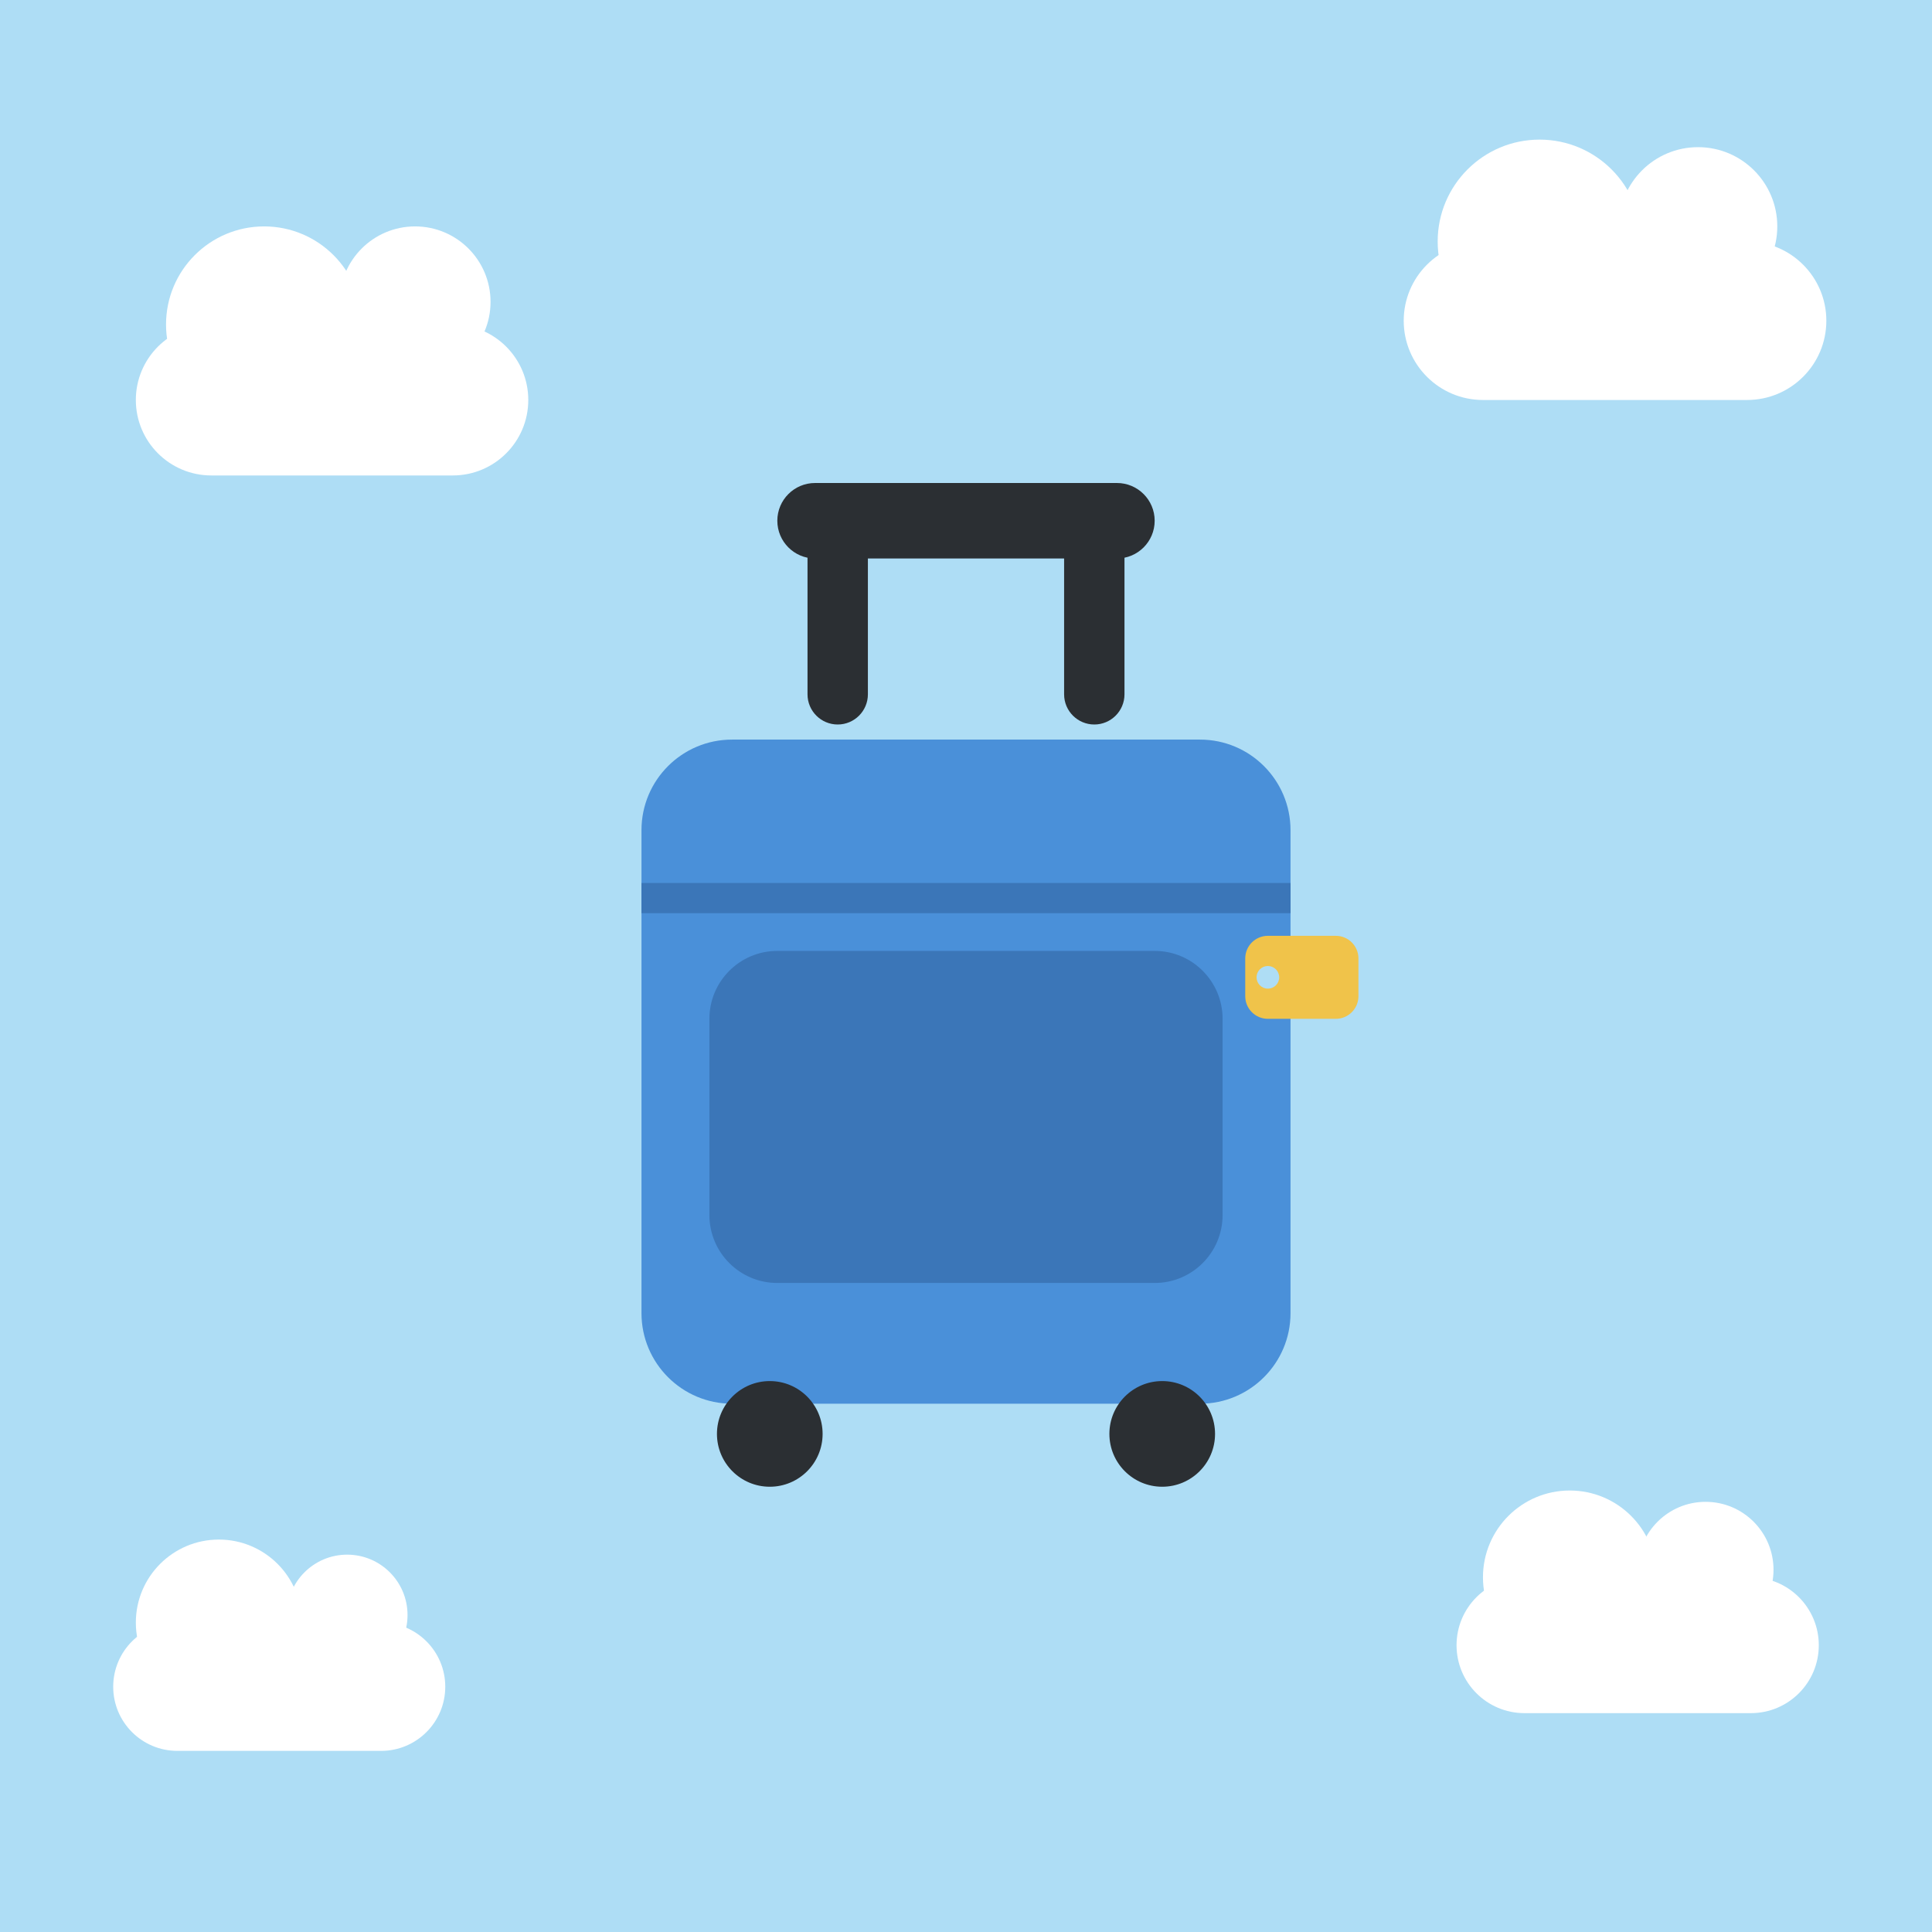
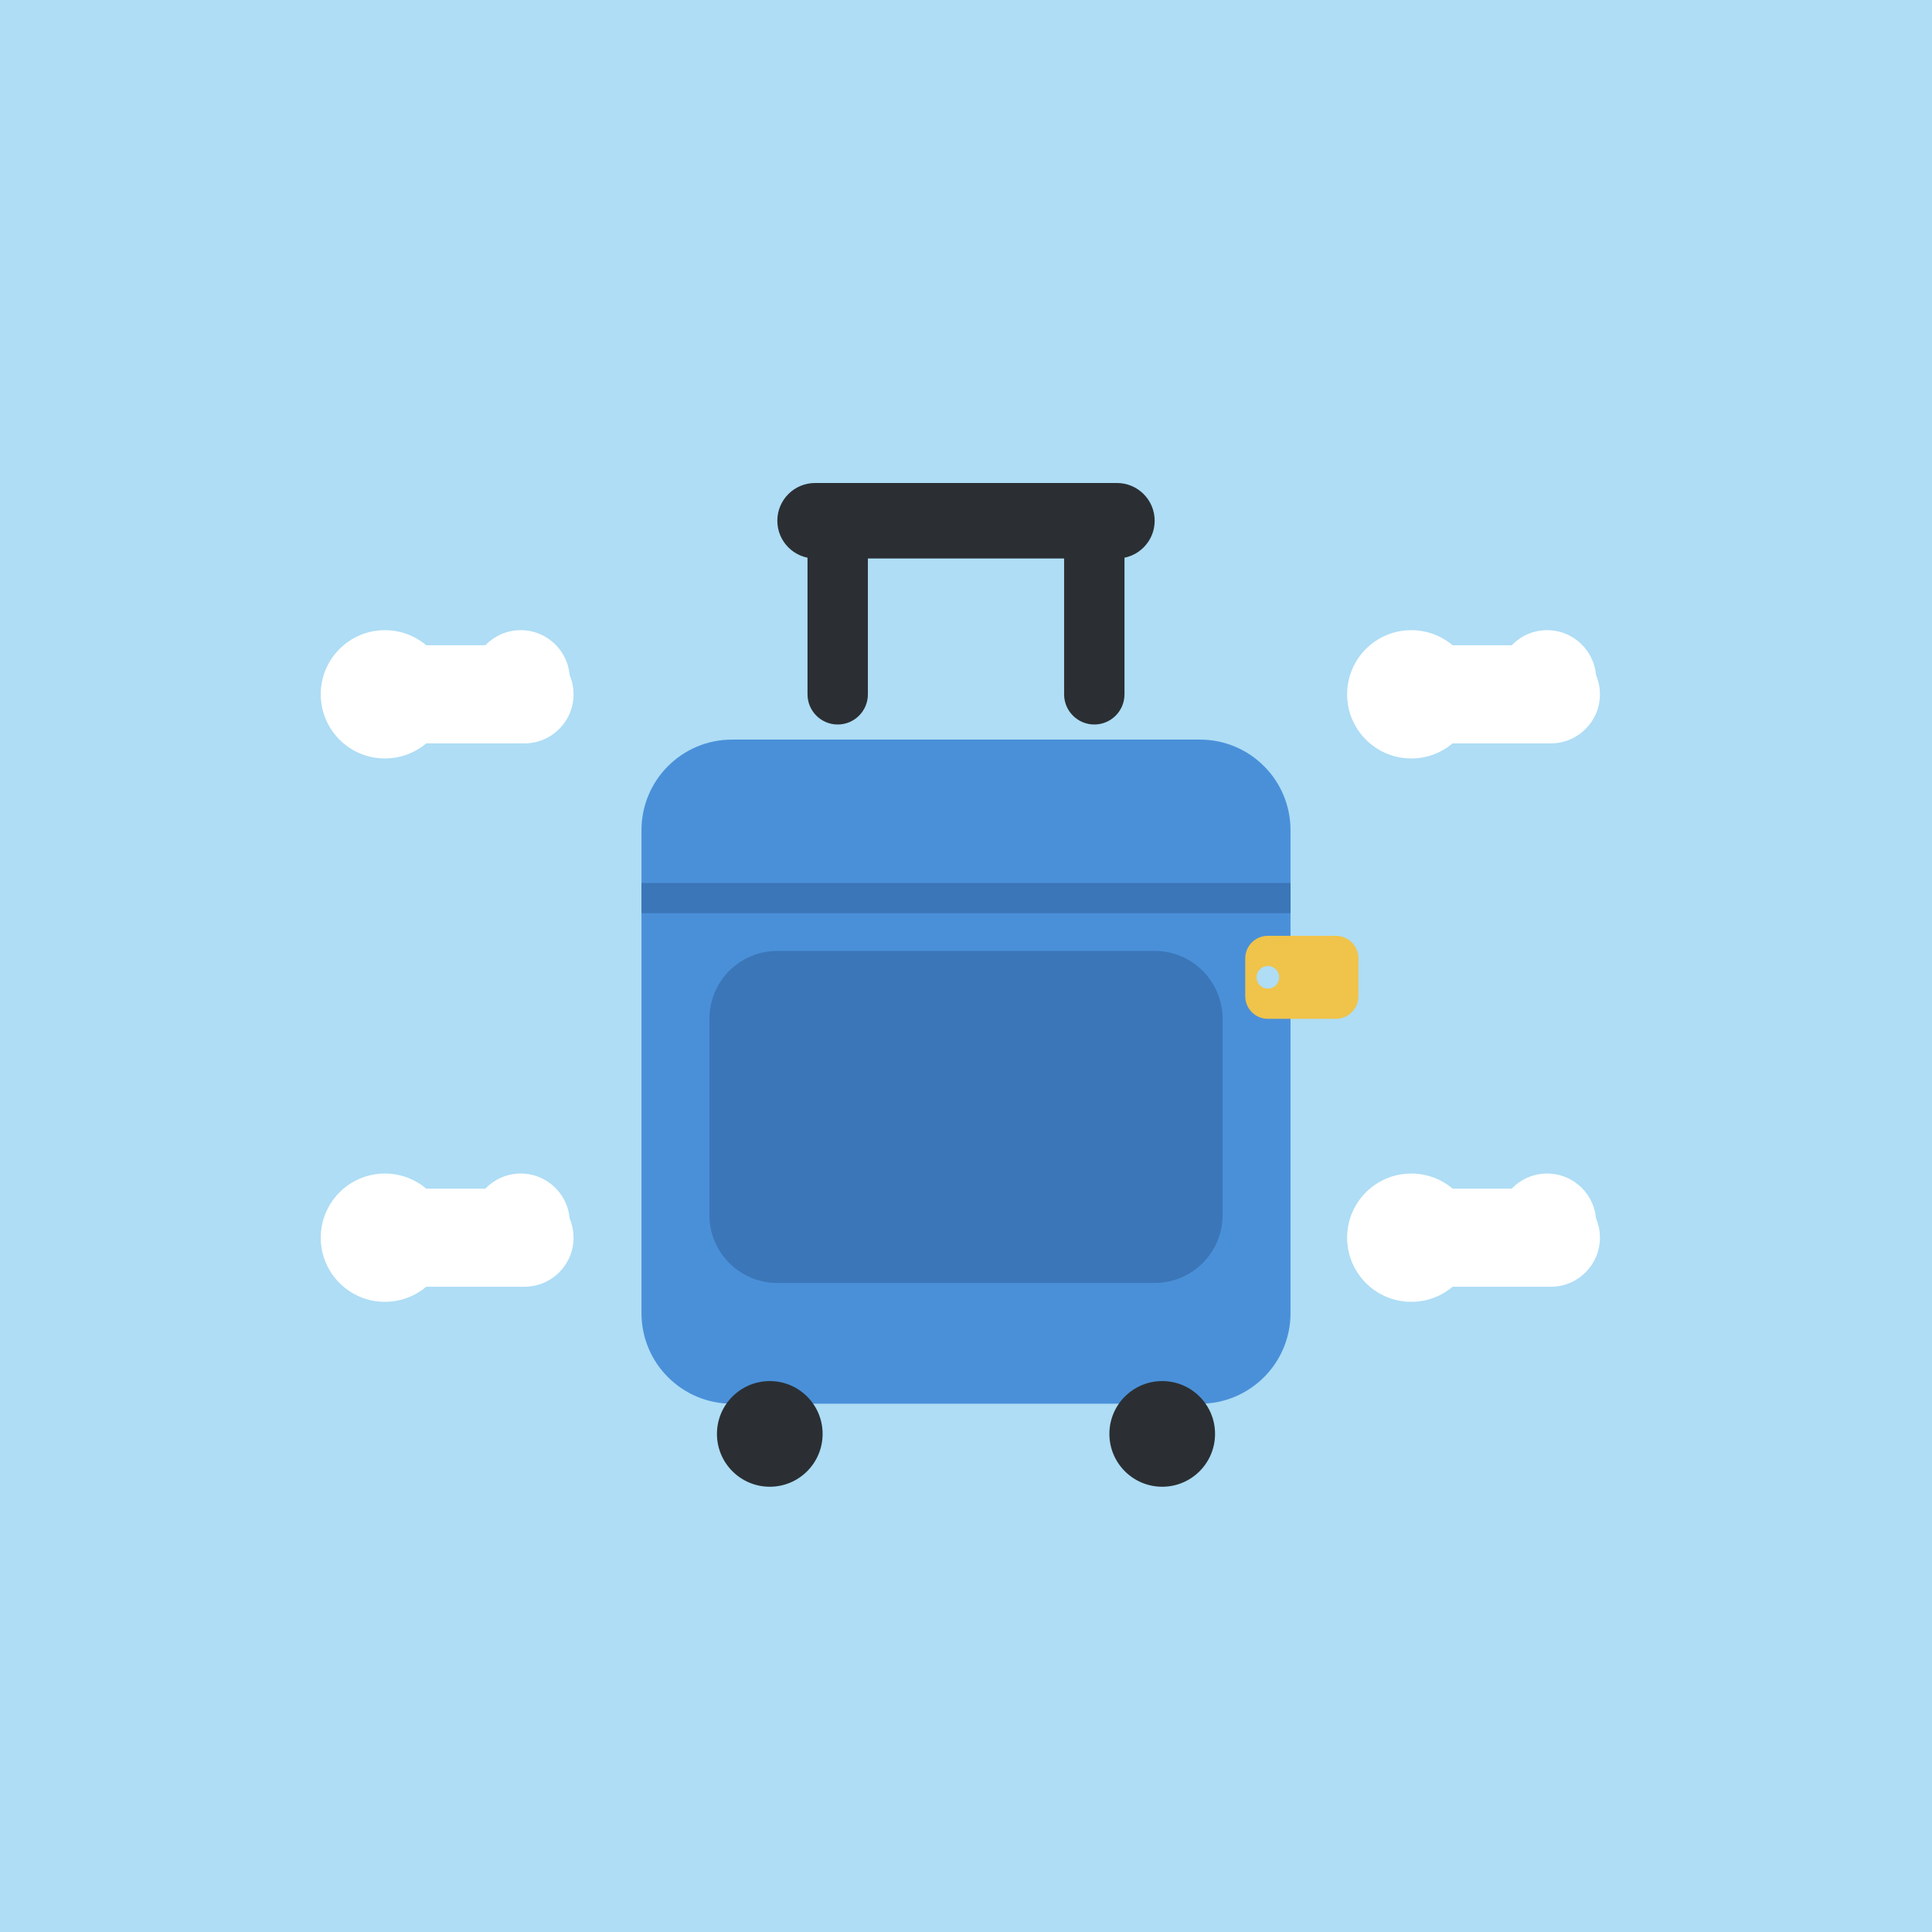
<svg xmlns="http://www.w3.org/2000/svg" viewBox="0 0 512 512" role="img" aria-label="Zip It!">
  <rect width="512" height="512" fill="#AEDDF5" />
  <g fill="#FFFFFF">
-     <rect x="36" y="86" width="104" height="40" rx="20" />
-     <circle cx="70" cy="86" r="26" />
-     <circle cx="110" cy="80" r="20" />
-     <rect x="372" y="64" width="112" height="42" rx="21" />
-     <circle cx="408" cy="64" r="27" />
-     <circle cx="450" cy="60" r="21" />
-     <rect x="386" y="418" width="96" height="36" rx="18" />
-     <circle cx="416" cy="418" r="23" />
-     <circle cx="452" cy="416" r="18" />
-     <rect x="30" y="430" width="88" height="34" rx="17" />
-     <circle cx="58" cy="430" r="22" />
-     <circle cx="92" cy="428" r="16" />
+     <rect x="88" y="171" width="64" height="26" rx="13" />
+     <circle cx="102" cy="184" r="17" />
+     <circle cx="138" cy="180" r="13" />
+     <rect x="360" y="171" width="64" height="26" rx="13" />
+     <circle cx="374" cy="184" r="17" />
+     <circle cx="410" cy="180" r="13" />
+     <rect x="88" y="315" width="64" height="26" rx="13" />
+     <circle cx="102" cy="328" r="17" />
+     <circle cx="138" cy="324" r="13" />
+     <rect x="360" y="315" width="64" height="26" rx="13" />
+     <circle cx="374" cy="328" r="17" />
+     <circle cx="410" cy="324" r="13" />
  </g>
  <rect x="214" y="132" width="16" height="60" rx="8" fill="#2B2F33" />
  <rect x="282" y="132" width="16" height="60" rx="8" fill="#2B2F33" />
  <rect x="206" y="128" width="100" height="20" rx="10" fill="#2B2F33" />
  <rect x="170" y="196" width="172" height="176" rx="24" fill="#4A90D9" />
  <rect x="188" y="252" width="136" height="88" rx="18" fill="#3B76B8" />
  <rect x="170" y="234" width="172" height="8" fill="#3B76B8" />
  <circle cx="204" cy="380" r="14" fill="#2B2F33" />
  <circle cx="308" cy="380" r="14" fill="#2B2F33" />
  <rect x="330" y="248" width="30" height="22" rx="6" fill="#F0C34A" />
  <circle cx="336" cy="259" r="3" fill="#AEDDF5" />
</svg>
